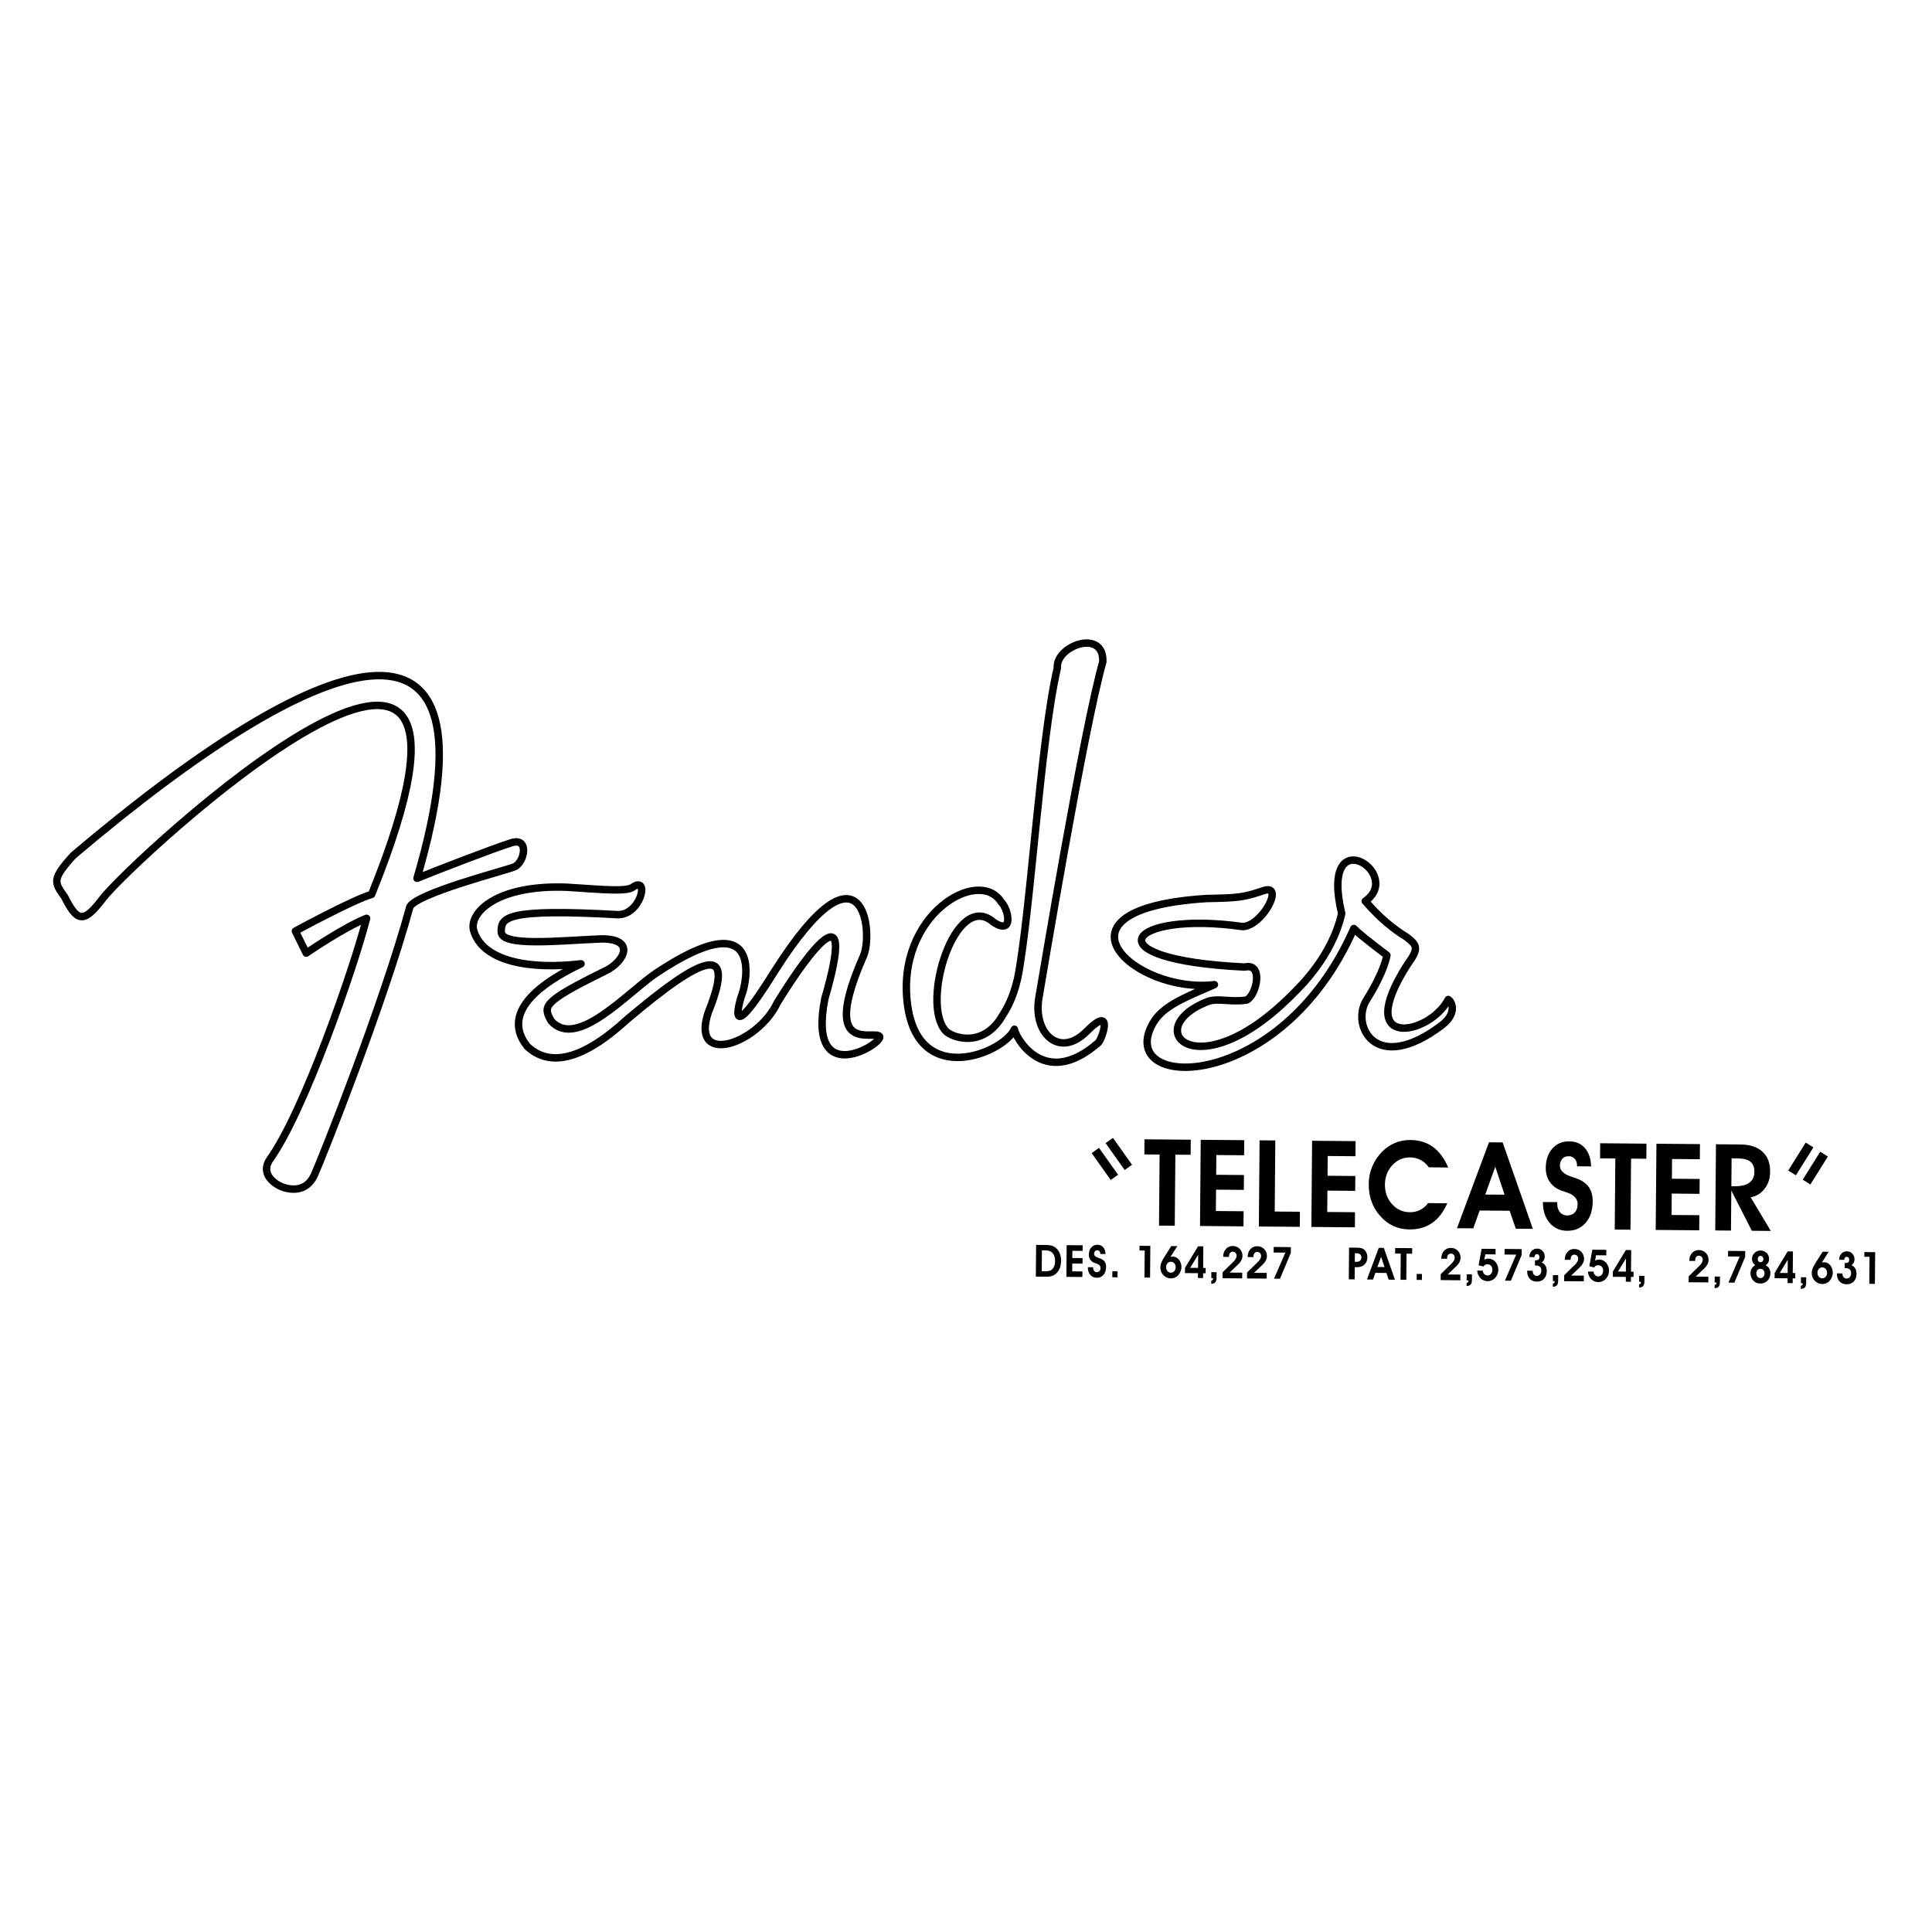
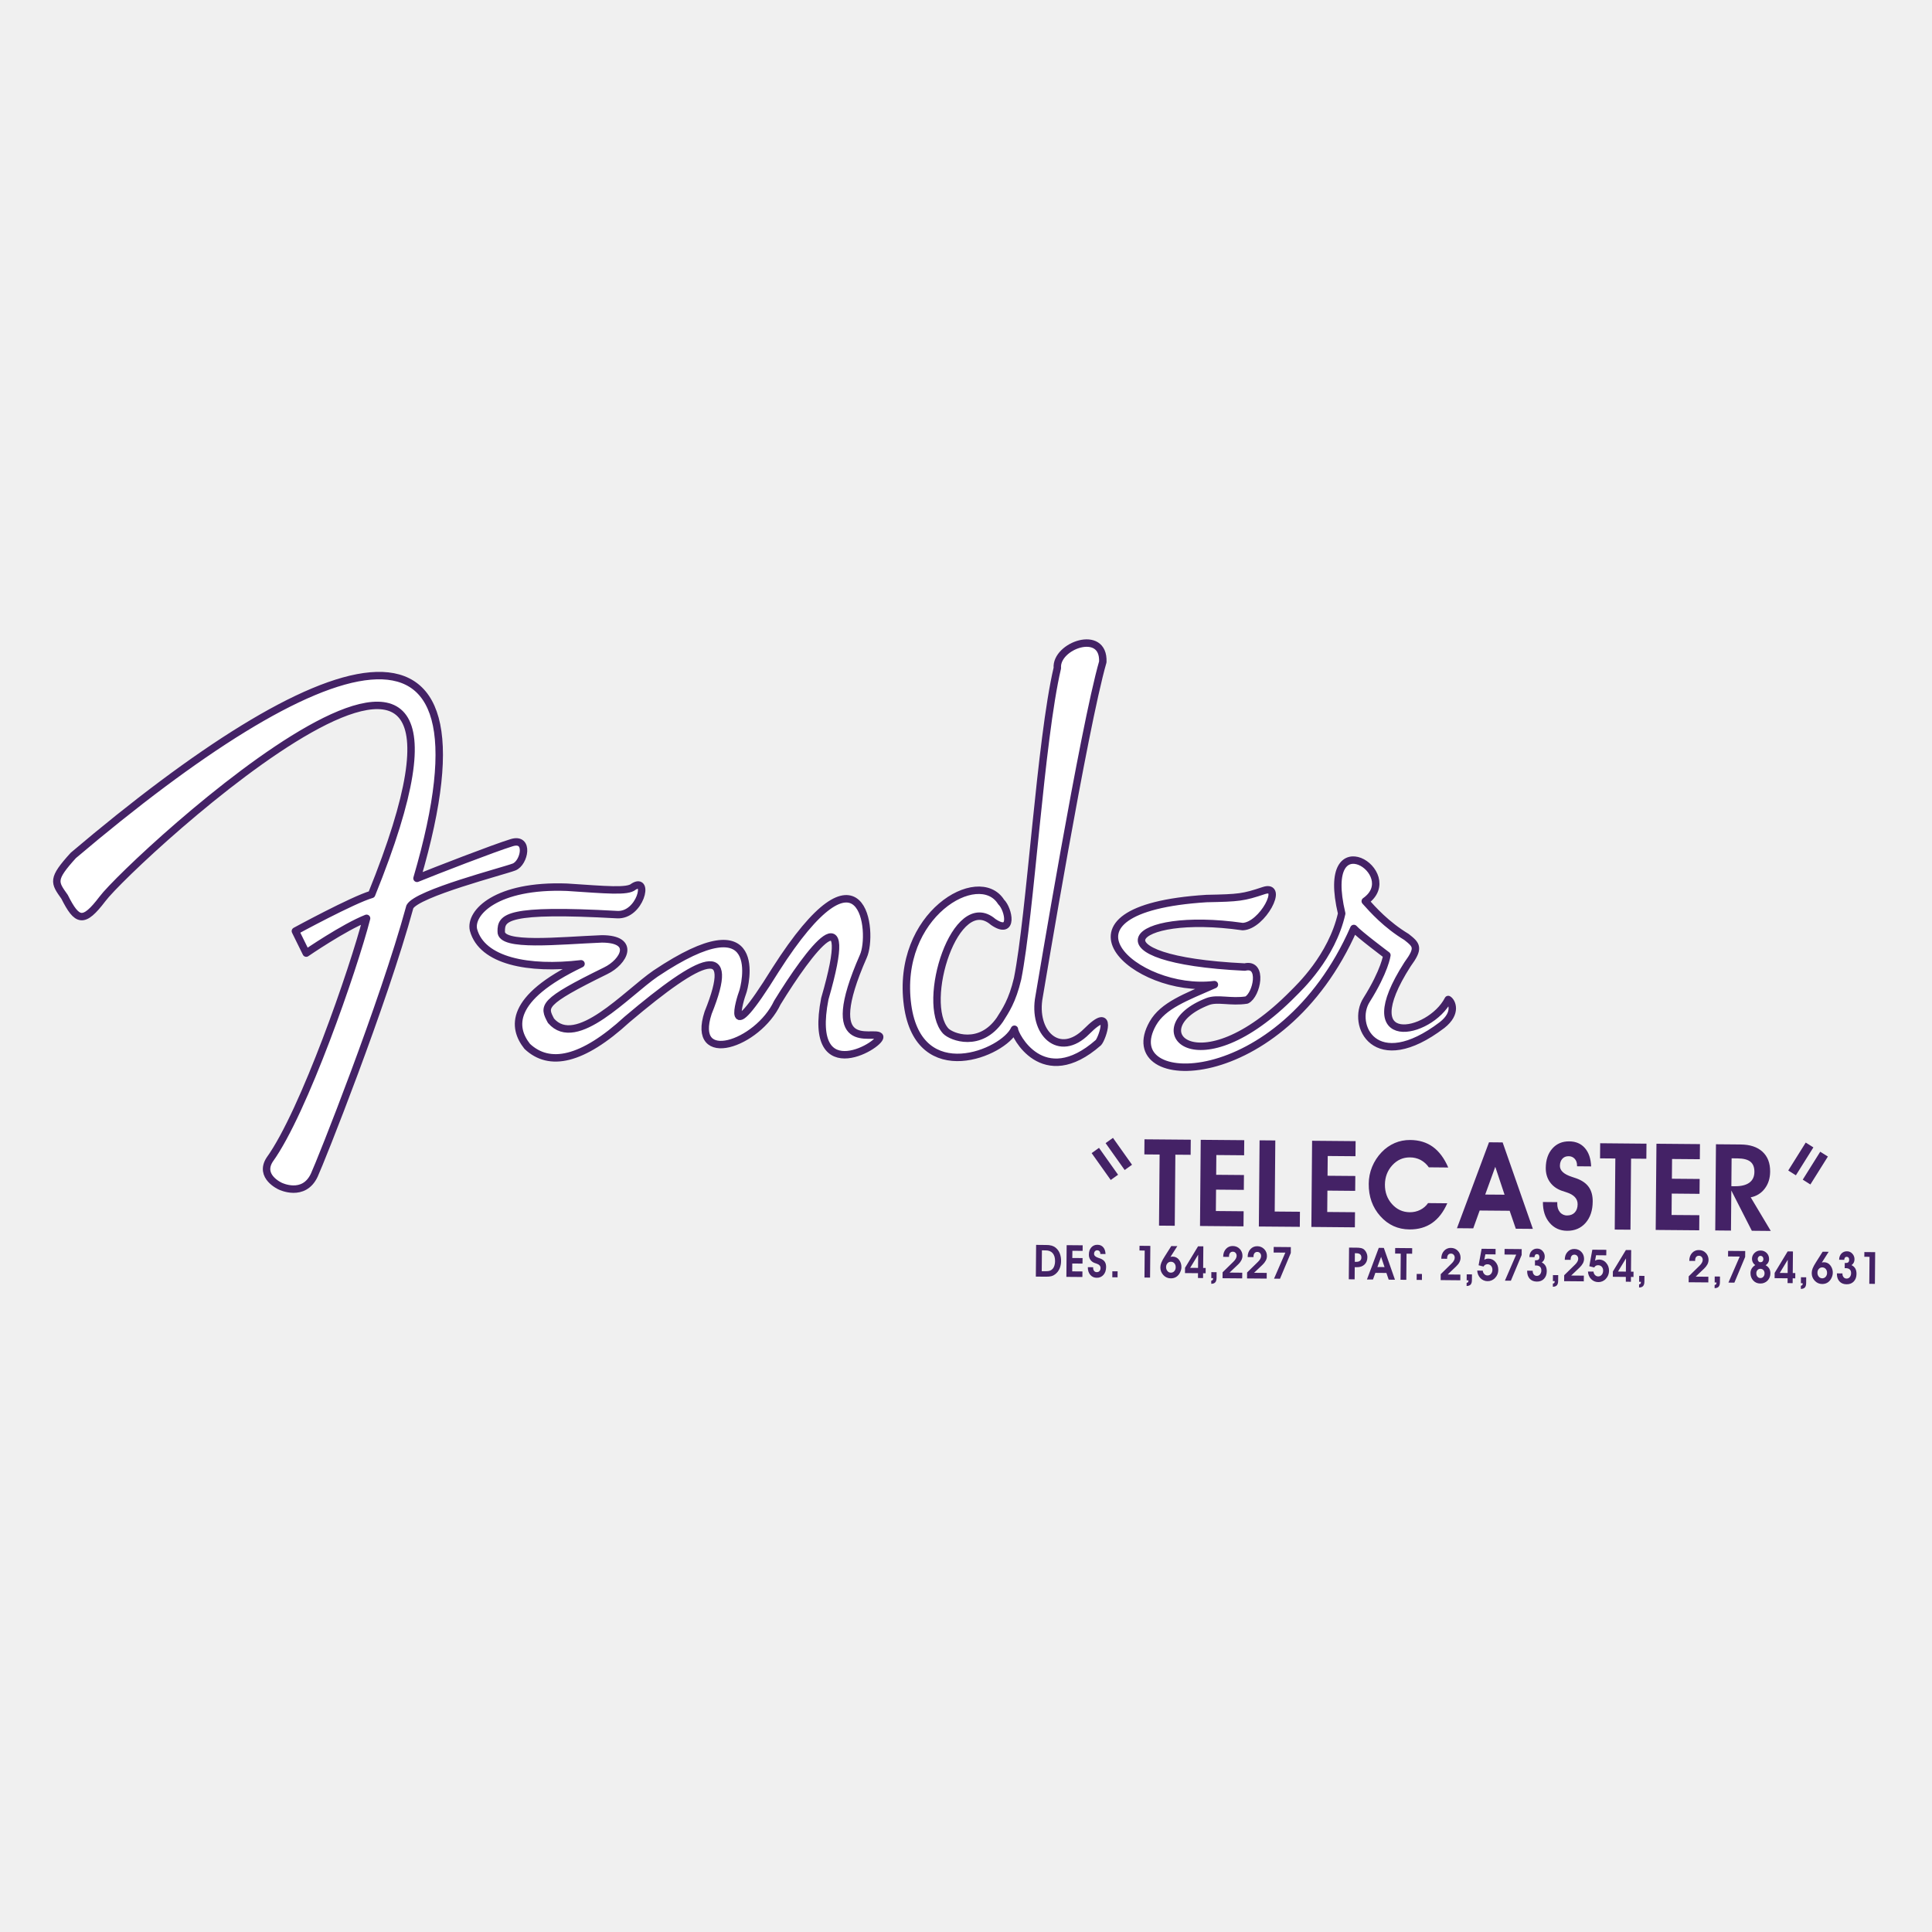
<svg xmlns="http://www.w3.org/2000/svg" width="2500" height="2500" viewBox="0 0 192.756 192.756">
-   <path fill-rule="evenodd" clip-rule="evenodd" fill="#fff" d="M0 0h192.756v192.756H0V0z" />
-   <path d="M10.222 89.684c-1.896 2.495-2.531 2.273-3.781-.21-1.03-1.451-1.292-1.744.876-4.13 24.56-20.82 43.073-27.68 34.288 2.287 1.799-.735 7.66-3.009 9.449-3.558 1.788-.551 1.275 2.021.235 2.427-1.04.406-9.674 2.617-10.396 3.969-2.67 9.786-8.902 25.411-9.533 26.768-1.05 2.262-3.392 1.109-3.392 1.109s-2.167-.955-1.055-2.658c3.408-4.73 8.364-19.033 9.66-24.067-2.27.895-6.021 3.471-6.021 3.471l-1.081-2.196s5.723-3.116 7.604-3.661c16.508-40.772-24.055-3.294-26.853.449zm52.985-1.22c1.629-1.022.671 2.916-1.635 2.788-11.049-.617-11.58.281-11.564 1.675-.087 1.573 5.769.917 10.042.746 3.422.006 2.216 2.292.378 3.18-6.461 3.168-6.21 3.553-5.457 4.986 2.521 2.926 7.553-2.734 10.438-4.709 11.145-7.457 8.9 1.332 8.685 1.877s-2.014 6.295 3.269-2.23c8.814-13.808 9.808-3.64 8.772-1.369-4.341 9.878.997 7.373 1.602 7.972.605.602-7.255 5.549-5.446-3.73 3.203-11.055-1.485-4.91-4.739.387-1.962 4.158-8.667 6.391-6.902 1.008 2.896-7.174-.577-5.687-8.085.662-4.483 4.113-7.758 4.768-9.964 2.688-1.462-1.84-1.867-4.779 5.368-8.236-5.224.619-9.883-.274-10.729-3.385-.395-1.719 2.285-4.515 9.312-4.256 3.954.26 6.071.471 6.655-.054zm31.149 14.399c.59.611 3.437 1.701 5.398-1.123.566-.902 1.244-1.863 1.771-4.094 1.279-6.417 2.271-23.784 3.965-30.994-.184-2.239 4.678-3.97 4.537-.613-1.889 6.557-6.172 32.341-6.354 33.382-.693 3.615 2 6.24 4.742 3.484s1.564.707 1.172 1.117c-5.576 4.889-8.404-.842-8.377-1.334-1.055 2.355-9.516 5.906-10.66-2.391-1.226-9.045 7.119-13.84 9.33-10.312.762.723 1.291 3.415-.789 1.999-3.767-3.242-7.293 8.075-4.735 10.879zm31.738-14.012c2.072-.689-.133 3.521-2.111 3.596-11.381-1.626-15.477 3.283.209 4.036 1.873-.453 1.201 2.791.188 3.291-1.588.252-2.906-.23-3.895.154-6.918 2.688-1.051 8.947 8.557-.822.521-.527 3.84-3.624 4.818-7.965-2.25-9.473 6.268-3.983 2.352-1.23.756.847 2.09 2.346 4.119 3.573 1.006.799 1.312 1.073.096 2.729-5.537 8.639 2.229 7.084 4.061 3.508.359.205.932 1.336-.615 2.551-6.695 5.074-9.119-.045-7.529-2.51 1.826-2.908 2.027-4.46 2.027-4.46s-2.811-2.105-3.297-2.668c-7.268 16.557-23.896 16.271-20.057 9.477 1.023-1.797 3.271-2.613 6.143-3.875-7.852.982-17.459-7.535-.783-8.589 3.271-.066 3.643-.107 5.717-.796z" fill="none" stroke="#000" stroke-width=".742" stroke-linecap="round" stroke-linejoin="round" stroke-miterlimit="2.613" />
-   <path d="M110.307 114.051l.734-.525 1.902 2.682-.734.525-1.902-2.682zm-1.393.996l.734-.525 1.902 2.682-.732.523-1.904-2.68zM118.803 113.709l-.014 1.506-1.523-.012-.061 7.092-1.57-.014.06-7.092-1.523-.013.012-1.506 4.619.039zM124.064 122.354l-4.339-.038.072-8.597 4.342.037-.014 1.506-2.771-.024-.016 1.971 2.771.023-.013 1.483-2.77-.024-.019 2.133 2.771.024-.014 1.506zM129.682 122.402l-4.086-.033.072-8.599 1.57.013-.06 7.092 2.517.021-.013 1.506zM135.176 122.451l-4.34-.039.072-8.598 4.342.038-.014 1.505-2.769-.023-.018 1.971 2.772.023-.014 1.484-2.771-.025-.018 2.133 2.771.023-.013 1.508zM144.492 116.482l-1.938-.018a2.368 2.368 0 0 0-.818-.736 2.297 2.297 0 0 0-1.07-.254c-.688-.006-1.271.256-1.758.785-.482.529-.727 1.172-.734 1.928-.006.766.23 1.414.711 1.949.479.533 1.066.801 1.76.809.377.004.727-.074 1.047-.234s.582-.385.785-.678l1.918.018c-.383.875-.887 1.531-1.514 1.967-.629.436-1.381.65-2.262.643-1.154-.01-2.123-.451-2.904-1.324s-1.168-1.949-1.156-3.227a4.493 4.493 0 0 1 .338-1.699 4.692 4.692 0 0 1 .949-1.455 4.016 4.016 0 0 1 1.307-.916c.48-.207.998-.307 1.551-.303.883.008 1.635.236 2.258.688.62.45 1.132 1.136 1.53 2.057zM148.18 119.18l1.004-2.768.926 2.783-1.93-.015zm2.439 1.619l.613 1.791 1.703.014-3.016-8.625-1.361-.012-3.197 8.572 1.625.014.639-1.779 2.994.025zM153.936 119.924l1.434.014-.002.146c-.004.355.086.639.268.855a.9.9 0 0 0 .711.328c.322.002.576-.098.766-.297.188-.199.283-.473.287-.816.006-.564-.371-.965-1.129-1.203a9.576 9.576 0 0 1-.443-.145c-.518-.184-.916-.477-1.195-.873s-.416-.867-.412-1.41c.008-.801.227-1.445.654-1.93.43-.486.992-.725 1.689-.719.656.006 1.178.227 1.559.666.385.438.594 1.049.625 1.832l-1.408-.012.002-.072c.002-.275-.074-.5-.23-.67a.787.787 0 0 0-.613-.262c-.262-.002-.471.082-.627.258-.156.174-.236.406-.24.701-.002.473.391.838 1.182 1.096.209.066.373.119.486.164.555.205.963.496 1.223.871s.387.854.381 1.436c-.006.885-.242 1.592-.709 2.125-.467.531-1.082.795-1.848.789-.721-.006-1.305-.275-1.75-.805-.449-.53-.667-1.22-.661-2.067zM164.27 114.104l-.014 1.505-1.524-.013-.06 7.092-1.57-.012.06-7.094-1.525-.012.013-1.508 4.62.042zM169.531 122.748l-4.342-.037.075-8.6 4.341.037-.013 1.508-2.77-.023-.017 1.969 2.771.023-.014 1.484-2.771-.025-.018 2.135 2.77.021-.012 1.508zM172.762 115.566l.59.006c.59.006 1.02.117 1.289.334.268.217.4.555.396 1.016-.004.473-.172.83-.502 1.072-.332.244-.818.363-1.455.357l-.342-.002.024-2.783zm-.028 3.211l2.047 4.016 1.891.018-2.004-3.355a2.247 2.247 0 0 0 1.404-.871c.352-.463.529-1.025.535-1.688.008-.85-.246-1.512-.762-1.988-.516-.475-1.244-.717-2.184-.723l-.559-.006-1.9-.016-.072 8.598 1.57.014.034-3.999zM181.605 114.908l.764.48-1.746 2.787-.762-.482 1.744-2.785zm-1.447-.914l.764.482-1.746 2.785-.762-.48 1.744-2.787zM103.934 126.826l.018-2.078.379.002c.305.004.537.098.697.283.16.188.24.453.236.801 0 .154-.021.299-.064.432a.86.86 0 0 1-.168.318c-.084.092-.176.156-.277.193s-.246.055-.434.053l-.387-.004zm.962.498a.954.954 0 0 0 .361-.178c.197-.146.346-.332.449-.559a1.88 1.88 0 0 0 .156-.766 1.995 1.995 0 0 0-.129-.773 1.378 1.378 0 0 0-.396-.553 1.13 1.13 0 0 0-.398-.215 1.989 1.989 0 0 0-.578-.068l-.988-.01-.027 3.164 1.004.01c.23.001.412-.015.546-.052zM107.99 127.406l-1.597-.013.027-3.163 1.598.014-.004.555-1.022-.008-.008.719 1.024.008-.006.55-1.022-.007-.005.783 1.021.008-.006.554zM108.533 126.426l.531.006v.055a.461.461 0 0 0 .096.314c.064.08.152.119.26.121.117 0 .209-.035.277-.109s.104-.176.105-.303c0-.209-.137-.355-.414-.443-.07-.023-.125-.041-.162-.055a.869.869 0 0 1-.439-.322.857.857 0 0 1-.15-.52c0-.295.082-.533.238-.711a.771.771 0 0 1 .621-.266c.242 0 .432.084.574.246.141.162.217.387.229.676l-.52-.004v-.027a.335.335 0 0 0-.084-.244.292.292 0 0 0-.223-.098.291.291 0 0 0-.23.096.384.384 0 0 0-.086.258c-.002.174.141.307.434.402.076.023.135.043.176.061.205.076.355.182.451.32s.141.316.141.531c-.004.324-.09.586-.262.781a.838.838 0 0 1-.678.291.809.809 0 0 1-.645-.295c-.164-.195-.244-.449-.24-.761zM111.498 127.438l-.523-.004.004-.598.525.004-.006.598zM114.742 127.465l-.558-.004.023-2.693-.521-.006.005-.469 1.079.01-.028 3.162zM116.484 126.031c.092-.1.207-.148.344-.146s.25.053.34.156.133.232.131.393a.567.567 0 0 1-.139.391.44.44 0 0 1-.352.148.417.417 0 0 1-.332-.162.587.587 0 0 1-.135-.404.546.546 0 0 1 .143-.376zm-.283-.672a3.747 3.747 0 0 0-.34.631c-.061.156-.09.309-.092.455-.002.297.098.553.299.77a.983.983 0 0 0 .734.326c.188.002.352-.035.494-.111s.266-.193.367-.348c.062-.098.113-.203.15-.316s.057-.221.057-.322a1.152 1.152 0 0 0-.244-.76.772.772 0 0 0-.619-.312c-.033-.002-.068.002-.105.006-.039.006-.08.014-.123.023l.682-1.074-.602-.006-.658 1.038zM118.742 126.492l.799-1.312-.012 1.318-.787-.006zm1.291.539l.254.002.004-.527-.252-.002.018-2.156-.525-.004-1.301 2.145-.004.527 1.299.01-.004.482.508.004.003-.481zM121.381 126.928l-.004.566c-.004.201-.045.352-.129.445-.082.094-.217.145-.402.146l.002-.318c.07-.012.117-.033.143-.064s.039-.094.039-.184h-.178l.004-.598.525.007zM123.934 127.545l-1.961-.016.006-.592 1.084-1.061c.104-.102.182-.201.234-.299s.08-.191.082-.281c0-.119-.035-.217-.105-.295s-.16-.119-.271-.119a.346.346 0 0 0-.281.119.538.538 0 0 0-.102.338v.062l-.582-.006v-.025c.002-.312.096-.566.275-.764a.872.872 0 0 1 .684-.291c.279.002.51.1.693.289a.966.966 0 0 1 .271.699.966.966 0 0 1-.113.436 1.627 1.627 0 0 1-.338.432l-.836.795 1.266.012-.006.567zM126.379 127.566l-1.961-.016.004-.592 1.084-1.062c.104-.1.182-.199.234-.297s.08-.191.08-.281c0-.119-.033-.217-.104-.295s-.16-.117-.271-.119a.34.34 0 0 0-.279.119.509.509 0 0 0-.102.336v.062l-.584-.004v-.025c.004-.312.094-.566.275-.764s.41-.295.684-.293a.957.957 0 0 1 .963.99.932.932 0 0 1-.111.436 1.692 1.692 0 0 1-.336.432l-.838.795 1.266.01-.004.568zM127.707 127.578l-.596-.006 1.127-2.597-1.166-.01.006-.557 1.709.016-.004.586-1.076 2.568zM135.176 125.035l.145.002c.17 0 .297.037.381.109.082.07.123.178.123.32a.399.399 0 0 1-.135.318c-.086.074-.211.111-.373.109l-.148-.002.007-.856zm-.014 1.391l.213.002c.318.004.572-.086.762-.266s.285-.422.287-.723a1.008 1.008 0 0 0-.102-.463.933.933 0 0 0-.283-.354.719.719 0 0 0-.266-.105 2.288 2.288 0 0 0-.439-.037l-.738-.006-.027 3.162.584.006.009-1.216zM137.422 126.41l.371-1.014.342 1.02-.713-.006zm.9.594l.227.668.627.006-1.111-3.174-.504-.006-1.18 3.156.602.004.236-.664 1.103.01zM140.895 124.529l-.006.555-.559-.004-.023 2.608-.577-.006.022-2.608-.561-.004.006-.556 1.698.015zM141.865 127.701l-.527-.006.006-.595.525.004-.004.597zM145.695 127.734l-1.959-.018.004-.59 1.084-1.064c.104-.1.182-.197.232-.295a.58.58 0 0 0 .082-.283c.002-.119-.033-.217-.104-.295s-.16-.117-.273-.117a.343.343 0 0 0-.279.117.522.522 0 0 0-.1.338l-.002.062-.582-.006v-.025c.002-.311.094-.564.275-.762a.878.878 0 0 1 .684-.293c.279.002.51.1.693.291s.273.424.27.697c0 .148-.039.295-.111.438s-.186.285-.338.43l-.836.795 1.266.012-.006.568zM146.859 127.146l-.006.566c0 .205-.043.354-.127.447s-.217.143-.404.146l.004-.318c.068-.01.117-.033.143-.064.025-.033.037-.094.039-.184h-.18l.006-.598.525.005zM149.215 124.602l-.004.549-1.018-.008-.1.541a.751.751 0 0 1 .191-.084.881.881 0 0 1 .225-.025.899.899 0 0 1 .695.332c.191.221.285.482.281.789a1.128 1.128 0 0 1-.316.797.984.984 0 0 1-.754.33.977.977 0 0 1-.711-.301 1.144 1.144 0 0 1-.32-.756l.555.006a.535.535 0 0 0 .152.346c.088.09.193.135.318.135.137.002.252-.051.346-.158s.141-.242.143-.408a.57.57 0 0 0-.137-.396.462.462 0 0 0-.361-.154.458.458 0 0 0-.232.055.431.431 0 0 0-.156.17l-.492-.125.301-1.646 1.394.011zM150.74 127.777l-.594-.006 1.125-2.597-1.164-.01.006-.557 1.707.016-.004.586-1.076 2.568zM152.365 126.777l.553.004v.031c0 .143.037.256.113.348a.367.367 0 0 0 .293.135.399.399 0 0 0 .326-.148.611.611 0 0 0 .129-.396c.002-.162-.045-.285-.137-.369-.094-.084-.23-.127-.416-.127-.008 0-.021 0-.039.002l-.045.002.004-.521c.012 0 .025 0 .043.002a.285.285 0 0 0 .037.002c.123 0 .213-.023.271-.074.061-.049.088-.127.09-.234.002-.1-.02-.176-.062-.229s-.105-.08-.186-.08a.207.207 0 0 0-.172.076.393.393 0 0 0-.07.223l-.508-.004v-.01c.002-.25.076-.451.223-.607a.737.737 0 0 1 .566-.229.701.701 0 0 1 .527.238.792.792 0 0 1 .215.557c-.002.129-.027.24-.074.334s-.121.178-.223.252a.837.837 0 0 1 .377.342c.082.145.121.322.121.535-.004.312-.094.564-.275.754-.178.188-.416.283-.713.279-.303-.002-.541-.098-.715-.289-.172-.189-.258-.447-.254-.775v-.024h.001zM155.463 127.221l-.006.566c0 .205-.043.354-.127.447s-.217.143-.402.146l.002-.318c.068-.012.117-.033.143-.064.023-.033.039-.094.039-.184h-.18l.006-.598.525.005zM158.021 127.271l-1.266-.01.838-.795c.15-.145.262-.289.336-.43a.977.977 0 0 0 .113-.438c0-.273-.088-.508-.271-.699s-.414-.287-.693-.289a.869.869 0 0 0-.684.293c-.182.195-.273.451-.275.762v.025l.582.006.002-.062c0-.145.035-.258.102-.338.064-.08.158-.119.277-.119.111.002.203.041.273.119s.104.176.104.295c0 .09-.027.184-.08.281s-.131.197-.234.297l-1.086 1.062-.004.592 1.961.016.005-.568zM158.867 124.684l-.301 1.648.492.123c.041-.076.094-.133.158-.17s.141-.055.23-.055c.15.002.271.053.363.156a.554.554 0 0 1 .135.395c-.002.166-.049.301-.143.408s-.209.16-.346.16c-.123-.002-.229-.047-.318-.137s-.141-.205-.152-.346l-.555-.004c.021.305.127.559.32.754.193.197.43.297.711.299a.98.98 0 0 0 .754-.326c.209-.223.314-.488.318-.801.002-.305-.092-.568-.283-.787a.902.902 0 0 0-.918-.307.662.662 0 0 0-.193.084l.1-.543 1.018.01.006-.551-1.396-.01zM161.428 126.861l.799-1.312-.012 1.32-.787-.008zm1.291.539l.254.002.004-.527-.254-.002.02-2.154-.527-.006-1.299 2.145-.004.527 1.299.012-.004.48.508.004.003-.481zM163.541 127.291l-.006.598h.18c0 .09-.014.152-.039.184-.025.033-.072.055-.143.064l-.002.32c.186-.006.318-.055.402-.148s.127-.242.129-.447l.004-.566-.525-.005zM170.439 127.947l-1.961-.016.004-.59 1.084-1.064c.104-.1.182-.199.234-.297s.08-.191.08-.281c.002-.119-.033-.217-.104-.295s-.16-.117-.271-.117c-.119-.002-.213.037-.279.117s-.1.191-.102.338v.062l-.582-.006v-.027c.002-.311.094-.562.275-.762a.868.868 0 0 1 .682-.291c.279.002.512.1.693.291a.99.99 0 0 1 .16 1.135 1.697 1.697 0 0 1-.338.43l-.838.795 1.268.012-.005.566zM171.602 127.361l-.004.566c-.002.203-.045.352-.127.447-.084.092-.219.143-.404.146l.002-.318c.07-.012.117-.033.143-.064.025-.033.039-.094.039-.184l-.178-.002.004-.596.525.005zM173.039 127.971l-.594-.006 1.127-2.598-1.164-.01.006-.556 1.707.015-.006.586-1.076 2.569zM175.344 126.713a.37.37 0 0 1 .287-.123c.127.002.23.045.307.129a.477.477 0 0 1 .111.334.482.482 0 0 1-.119.33.381.381 0 0 1-.297.129.368.368 0 0 1-.289-.135.488.488 0 0 1-.113-.34.451.451 0 0 1 .113-.324zm.107-1.324a.245.245 0 0 1 .188-.09c.088 0 .158.029.213.088a.328.328 0 0 1 .078.229.343.343 0 0 1-.078.232c-.049.057-.119.082-.207.082a.253.253 0 0 1-.201-.09.342.342 0 0 1-.074-.232.31.31 0 0 1 .081-.219zm-.687 1.179a.872.872 0 0 0-.117.451c-.002.293.09.537.273.736s.414.299.693.301a.973.973 0 0 0 .73-.283 1.03 1.03 0 0 0 .289-.738c0-.18-.037-.336-.115-.469s-.199-.244-.361-.338a.707.707 0 0 0 .256-.26.708.708 0 0 0 .088-.355.822.822 0 0 0-.238-.602.84.84 0 0 0-.613-.246.81.81 0 0 0-.602.244.807.807 0 0 0-.166.943.735.735 0 0 0 .24.268 1.092 1.092 0 0 0-.357.348zM178.355 127.008l.01-1.32-.799 1.314.789.006zm.499 1.013l-.508-.006.004-.48-1.297-.012.004-.525 1.299-2.146.527.006-.02 2.154.254.004-.004.525-.256-.002-.003.482zM180.205 127.436l-.004.566c-.002.203-.043.354-.127.447s-.219.143-.404.146l.004-.318c.068-.012.117-.033.143-.064.025-.033.037-.094.039-.184l-.18-.002.006-.596.523.005zM181.469 126.594c.094-.1.207-.148.344-.146s.25.053.34.156c.09.102.135.234.133.393a.568.568 0 0 1-.139.389.452.452 0 0 1-.686-.012.587.587 0 0 1-.133-.406c0-.15.047-.275.141-.374zm-.281-.672c-.17.266-.283.477-.342.631a1.29 1.29 0 0 0-.09.455c-.002.299.096.555.299.77s.447.324.734.328c.186 0 .35-.037.494-.113.143-.076.266-.193.367-.348.062-.098.113-.203.15-.316a1.164 1.164 0 0 0-.189-1.082.768.768 0 0 0-.617-.312c-.033-.002-.07.002-.107.006a.85.85 0 0 0-.123.023l.684-1.074-.602-.006-.658 1.038zM183.268 127.045l.555.004v.031a.502.502 0 0 0 .111.346.37.37 0 0 0 .295.137.399.399 0 0 0 .326-.148.603.603 0 0 0 .127-.396c.004-.162-.043-.285-.137-.369-.092-.084-.23-.127-.414-.127-.008 0-.021 0-.041.002-.018 0-.031.002-.043 0l.004-.521.043.002.037.004c.123.002.213-.023.271-.072.059-.051.088-.131.09-.236.002-.102-.02-.176-.064-.229-.041-.053-.104-.078-.184-.08a.207.207 0 0 0-.172.076.379.379 0 0 0-.07.223l-.51-.004.002-.01a.868.868 0 0 1 .221-.607.743.743 0 0 1 .568-.229.694.694 0 0 1 .525.238.785.785 0 0 1 .215.555.735.735 0 0 1-.072.336.721.721 0 0 1-.223.252c.17.084.297.199.379.342.08.145.119.324.117.537-.002.311-.094.562-.273.752-.178.189-.418.281-.715.279-.301-.002-.539-.098-.713-.289-.174-.189-.258-.447-.256-.775v-.024h.001zM187.059 128.092l-.559-.004.023-2.695-.519-.004.004-.471 1.078.01-.027 3.164z" fill-rule="evenodd" clip-rule="evenodd" />
+   <path fill-rule="evenodd" clip-rule="evenodd" fill="transparent" d="M0 0h192.756v192.756H0V0z" />
+   <path d="M10.222 89.684c-1.896 2.495-2.531 2.273-3.781-.21-1.03-1.451-1.292-1.744.876-4.13 24.56-20.82 43.073-27.68 34.288 2.287 1.799-.735 7.66-3.009 9.449-3.558 1.788-.551 1.275 2.021.235 2.427-1.04.406-9.674 2.617-10.396 3.969-2.67 9.786-8.902 25.411-9.533 26.768-1.05 2.262-3.392 1.109-3.392 1.109s-2.167-.955-1.055-2.658c3.408-4.73 8.364-19.033 9.66-24.067-2.27.895-6.021 3.471-6.021 3.471l-1.081-2.196s5.723-3.116 7.604-3.661c16.508-40.772-24.055-3.294-26.853.449zm52.985-1.22c1.629-1.022.671 2.916-1.635 2.788-11.049-.617-11.58.281-11.564 1.675-.087 1.573 5.769.917 10.042.746 3.422.006 2.216 2.292.378 3.18-6.461 3.168-6.21 3.553-5.457 4.986 2.521 2.926 7.553-2.734 10.438-4.709 11.145-7.457 8.9 1.332 8.685 1.877s-2.014 6.295 3.269-2.23c8.814-13.808 9.808-3.64 8.772-1.369-4.341 9.878.997 7.373 1.602 7.972.605.602-7.255 5.549-5.446-3.73 3.203-11.055-1.485-4.91-4.739.387-1.962 4.158-8.667 6.391-6.902 1.008 2.896-7.174-.577-5.687-8.085.662-4.483 4.113-7.758 4.768-9.964 2.688-1.462-1.84-1.867-4.779 5.368-8.236-5.224.619-9.883-.274-10.729-3.385-.395-1.719 2.285-4.515 9.312-4.256 3.954.26 6.071.471 6.655-.054zm31.149 14.399c.59.611 3.437 1.701 5.398-1.123.566-.902 1.244-1.863 1.771-4.094 1.279-6.417 2.271-23.784 3.965-30.994-.184-2.239 4.678-3.97 4.537-.613-1.889 6.557-6.172 32.341-6.354 33.382-.693 3.615 2 6.24 4.742 3.484s1.564.707 1.172 1.117c-5.576 4.889-8.404-.842-8.377-1.334-1.055 2.355-9.516 5.906-10.66-2.391-1.226-9.045 7.119-13.84 9.33-10.312.762.723 1.291 3.415-.789 1.999-3.767-3.242-7.293 8.075-4.735 10.879zm31.738-14.012c2.072-.689-.133 3.521-2.111 3.596-11.381-1.626-15.477 3.283.209 4.036 1.873-.453 1.201 2.791.188 3.291-1.588.252-2.906-.23-3.895.154-6.918 2.688-1.051 8.947 8.557-.822.521-.527 3.84-3.624 4.818-7.965-2.25-9.473 6.268-3.983 2.352-1.23.756.847 2.09 2.346 4.119 3.573 1.006.799 1.312 1.073.096 2.729-5.537 8.639 2.229 7.084 4.061 3.508.359.205.932 1.336-.615 2.551-6.695 5.074-9.119-.045-7.529-2.51 1.826-2.908 2.027-4.46 2.027-4.46s-2.811-2.105-3.297-2.668c-7.268 16.557-23.896 16.271-20.057 9.477 1.023-1.797 3.271-2.613 6.143-3.875-7.852.982-17.459-7.535-.783-8.589 3.271-.066 3.643-.107 5.717-.796z" fill="white" stroke="#426" stroke-width=".742" stroke-linecap="round" stroke-linejoin="round" stroke-miterlimit="2.613" />
+   <path d="M110.307 114.051l.734-.525 1.902 2.682-.734.525-1.902-2.682zm-1.393.996l.734-.525 1.902 2.682-.732.523-1.904-2.68zM118.803 113.709l-.014 1.506-1.523-.012-.061 7.092-1.57-.014.06-7.092-1.523-.013.012-1.506 4.619.039zM124.064 122.354l-4.339-.038.072-8.597 4.342.037-.014 1.506-2.771-.024-.016 1.971 2.771.023-.013 1.483-2.77-.024-.019 2.133 2.771.024-.014 1.506zM129.682 122.402l-4.086-.033.072-8.599 1.57.013-.06 7.092 2.517.021-.013 1.506zM135.176 122.451l-4.34-.039.072-8.598 4.342.038-.014 1.505-2.769-.023-.018 1.971 2.772.023-.014 1.484-2.771-.025-.018 2.133 2.771.023-.013 1.508zM144.492 116.482l-1.938-.018a2.368 2.368 0 0 0-.818-.736 2.297 2.297 0 0 0-1.07-.254c-.688-.006-1.271.256-1.758.785-.482.529-.727 1.172-.734 1.928-.006.766.23 1.414.711 1.949.479.533 1.066.801 1.76.809.377.004.727-.074 1.047-.234s.582-.385.785-.678l1.918.018c-.383.875-.887 1.531-1.514 1.967-.629.436-1.381.65-2.262.643-1.154-.01-2.123-.451-2.904-1.324s-1.168-1.949-1.156-3.227a4.493 4.493 0 0 1 .338-1.699 4.692 4.692 0 0 1 .949-1.455 4.016 4.016 0 0 1 1.307-.916c.48-.207.998-.307 1.551-.303.883.008 1.635.236 2.258.688.62.45 1.132 1.136 1.53 2.057zM148.18 119.18l1.004-2.768.926 2.783-1.93-.015zm2.439 1.619l.613 1.791 1.703.014-3.016-8.625-1.361-.012-3.197 8.572 1.625.014.639-1.779 2.994.025zM153.936 119.924l1.434.014-.002.146c-.004.355.086.639.268.855a.9.9 0 0 0 .711.328c.322.002.576-.098.766-.297.188-.199.283-.473.287-.816.006-.564-.371-.965-1.129-1.203a9.576 9.576 0 0 1-.443-.145c-.518-.184-.916-.477-1.195-.873s-.416-.867-.412-1.41c.008-.801.227-1.445.654-1.93.43-.486.992-.725 1.689-.719.656.006 1.178.227 1.559.666.385.438.594 1.049.625 1.832l-1.408-.012.002-.072c.002-.275-.074-.5-.23-.67a.787.787 0 0 0-.613-.262c-.262-.002-.471.082-.627.258-.156.174-.236.406-.24.701-.002.473.391.838 1.182 1.096.209.066.373.119.486.164.555.205.963.496 1.223.871s.387.854.381 1.436c-.006.885-.242 1.592-.709 2.125-.467.531-1.082.795-1.848.789-.721-.006-1.305-.275-1.75-.805-.449-.53-.667-1.22-.661-2.067zM164.27 114.104l-.014 1.505-1.524-.013-.06 7.092-1.57-.012.06-7.094-1.525-.012.013-1.508 4.62.042zM169.531 122.748l-4.342-.037.075-8.6 4.341.037-.013 1.508-2.77-.023-.017 1.969 2.771.023-.014 1.484-2.771-.025-.018 2.135 2.77.021-.012 1.508zM172.762 115.566l.59.006c.59.006 1.02.117 1.289.334.268.217.4.555.396 1.016-.004.473-.172.83-.502 1.072-.332.244-.818.363-1.455.357l-.342-.002.024-2.783zm-.028 3.211l2.047 4.016 1.891.018-2.004-3.355a2.247 2.247 0 0 0 1.404-.871c.352-.463.529-1.025.535-1.688.008-.85-.246-1.512-.762-1.988-.516-.475-1.244-.717-2.184-.723l-.559-.006-1.9-.016-.072 8.598 1.57.014.034-3.999zM181.605 114.908l.764.48-1.746 2.787-.762-.482 1.744-2.785zm-1.447-.914l.764.482-1.746 2.785-.762-.48 1.744-2.787zM103.934 126.826l.018-2.078.379.002c.305.004.537.098.697.283.16.188.24.453.236.801 0 .154-.021.299-.064.432a.86.86 0 0 1-.168.318c-.084.092-.176.156-.277.193s-.246.055-.434.053l-.387-.004zm.962.498a.954.954 0 0 0 .361-.178c.197-.146.346-.332.449-.559a1.88 1.88 0 0 0 .156-.766 1.995 1.995 0 0 0-.129-.773 1.378 1.378 0 0 0-.396-.553 1.13 1.13 0 0 0-.398-.215 1.989 1.989 0 0 0-.578-.068l-.988-.01-.027 3.164 1.004.01c.23.001.412-.015.546-.052zM107.99 127.406l-1.597-.013.027-3.163 1.598.014-.004.555-1.022-.008-.008.719 1.024.008-.006.55-1.022-.007-.005.783 1.021.008-.006.554zM108.533 126.426l.531.006v.055a.461.461 0 0 0 .096.314c.064.08.152.119.26.121.117 0 .209-.035.277-.109s.104-.176.105-.303c0-.209-.137-.355-.414-.443-.07-.023-.125-.041-.162-.055a.869.869 0 0 1-.439-.322.857.857 0 0 1-.15-.52c0-.295.082-.533.238-.711a.771.771 0 0 1 .621-.266c.242 0 .432.084.574.246.141.162.217.387.229.676l-.52-.004v-.027a.335.335 0 0 0-.084-.244.292.292 0 0 0-.223-.098.291.291 0 0 0-.23.096.384.384 0 0 0-.086.258c-.002.174.141.307.434.402.076.023.135.043.176.061.205.076.355.182.451.32s.141.316.141.531c-.004.324-.09.586-.262.781a.838.838 0 0 1-.678.291.809.809 0 0 1-.645-.295c-.164-.195-.244-.449-.24-.761zM111.498 127.438l-.523-.004.004-.598.525.004-.006.598zM114.742 127.465l-.558-.004.023-2.693-.521-.006.005-.469 1.079.01-.028 3.162zM116.484 126.031c.092-.1.207-.148.344-.146s.25.053.34.156.133.232.131.393a.567.567 0 0 1-.139.391.44.44 0 0 1-.352.148.417.417 0 0 1-.332-.162.587.587 0 0 1-.135-.404.546.546 0 0 1 .143-.376zm-.283-.672a3.747 3.747 0 0 0-.34.631c-.061.156-.09.309-.092.455-.002.297.098.553.299.77a.983.983 0 0 0 .734.326c.188.002.352-.035.494-.111s.266-.193.367-.348c.062-.098.113-.203.15-.316s.057-.221.057-.322a1.152 1.152 0 0 0-.244-.76.772.772 0 0 0-.619-.312c-.033-.002-.068.002-.105.006-.039.006-.08.014-.123.023l.682-1.074-.602-.006-.658 1.038zM118.742 126.492l.799-1.312-.012 1.318-.787-.006zm1.291.539l.254.002.004-.527-.252-.002.018-2.156-.525-.004-1.301 2.145-.004.527 1.299.01-.004.482.508.004.003-.481zM121.381 126.928l-.004.566c-.004.201-.045.352-.129.445-.082.094-.217.145-.402.146l.002-.318c.07-.012.117-.033.143-.064s.039-.094.039-.184h-.178l.004-.598.525.007zM123.934 127.545l-1.961-.016.006-.592 1.084-1.061c.104-.102.182-.201.234-.299s.08-.191.082-.281c0-.119-.035-.217-.105-.295s-.16-.119-.271-.119a.346.346 0 0 0-.281.119.538.538 0 0 0-.102.338v.062l-.582-.006v-.025c.002-.312.096-.566.275-.764a.872.872 0 0 1 .684-.291c.279.002.51.1.693.289a.966.966 0 0 1 .271.699.966.966 0 0 1-.113.436 1.627 1.627 0 0 1-.338.432l-.836.795 1.266.012-.006.567zM126.379 127.566l-1.961-.016.004-.592 1.084-1.062c.104-.1.182-.199.234-.297s.08-.191.08-.281c0-.119-.033-.217-.104-.295s-.16-.117-.271-.119a.34.34 0 0 0-.279.119.509.509 0 0 0-.102.336v.062l-.584-.004v-.025c.004-.312.094-.566.275-.764s.41-.295.684-.293a.957.957 0 0 1 .963.99.932.932 0 0 1-.111.436 1.692 1.692 0 0 1-.336.432l-.838.795 1.266.01-.004.568zM127.707 127.578l-.596-.006 1.127-2.597-1.166-.01.006-.557 1.709.016-.004.586-1.076 2.568zM135.176 125.035l.145.002c.17 0 .297.037.381.109.082.07.123.178.123.32a.399.399 0 0 1-.135.318c-.086.074-.211.111-.373.109l-.148-.002.007-.856zm-.014 1.391l.213.002c.318.004.572-.086.762-.266s.285-.422.287-.723a1.008 1.008 0 0 0-.102-.463.933.933 0 0 0-.283-.354.719.719 0 0 0-.266-.105 2.288 2.288 0 0 0-.439-.037l-.738-.006-.027 3.162.584.006.009-1.216zM137.422 126.41l.371-1.014.342 1.02-.713-.006zm.9.594l.227.668.627.006-1.111-3.174-.504-.006-1.18 3.156.602.004.236-.664 1.103.01zM140.895 124.529l-.006.555-.559-.004-.023 2.608-.577-.006.022-2.608-.561-.004.006-.556 1.698.015zM141.865 127.701l-.527-.006.006-.595.525.004-.004.597zM145.695 127.734l-1.959-.018.004-.59 1.084-1.064c.104-.1.182-.197.232-.295a.58.58 0 0 0 .082-.283c.002-.119-.033-.217-.104-.295s-.16-.117-.273-.117a.343.343 0 0 0-.279.117.522.522 0 0 0-.1.338l-.002.062-.582-.006v-.025c.002-.311.094-.564.275-.762a.878.878 0 0 1 .684-.293c.279.002.51.1.693.291s.273.424.27.697c0 .148-.039.295-.111.438s-.186.285-.338.43l-.836.795 1.266.012-.006.568zM146.859 127.146l-.006.566c0 .205-.043.354-.127.447s-.217.143-.404.146l.004-.318c.068-.01.117-.033.143-.064.025-.033.037-.094.039-.184h-.18l.006-.598.525.005zM149.215 124.602l-.004.549-1.018-.008-.1.541a.751.751 0 0 1 .191-.084.881.881 0 0 1 .225-.025.899.899 0 0 1 .695.332c.191.221.285.482.281.789a1.128 1.128 0 0 1-.316.797.984.984 0 0 1-.754.33.977.977 0 0 1-.711-.301 1.144 1.144 0 0 1-.32-.756l.555.006a.535.535 0 0 0 .152.346c.088.09.193.135.318.135.137.002.252-.051.346-.158s.141-.242.143-.408a.57.57 0 0 0-.137-.396.462.462 0 0 0-.361-.154.458.458 0 0 0-.232.055.431.431 0 0 0-.156.17l-.492-.125.301-1.646 1.394.011zM150.74 127.777l-.594-.006 1.125-2.597-1.164-.01.006-.557 1.707.016-.004.586-1.076 2.568zM152.365 126.777l.553.004v.031c0 .143.037.256.113.348a.367.367 0 0 0 .293.135.399.399 0 0 0 .326-.148.611.611 0 0 0 .129-.396c.002-.162-.045-.285-.137-.369-.094-.084-.23-.127-.416-.127-.008 0-.021 0-.039.002l-.045.002.004-.521c.012 0 .025 0 .043.002a.285.285 0 0 0 .037.002c.123 0 .213-.023.271-.074.061-.049.088-.127.09-.234.002-.1-.02-.176-.062-.229s-.105-.08-.186-.08a.207.207 0 0 0-.172.076.393.393 0 0 0-.07.223l-.508-.004v-.01c.002-.25.076-.451.223-.607a.737.737 0 0 1 .566-.229.701.701 0 0 1 .527.238.792.792 0 0 1 .215.557c-.002.129-.027.24-.074.334s-.121.178-.223.252a.837.837 0 0 1 .377.342c.082.145.121.322.121.535-.004.312-.094.564-.275.754-.178.188-.416.283-.713.279-.303-.002-.541-.098-.715-.289-.172-.189-.258-.447-.254-.775v-.024h.001zM155.463 127.221l-.006.566c0 .205-.043.354-.127.447s-.217.143-.402.146l.002-.318c.068-.012.117-.033.143-.064.023-.033.039-.094.039-.184h-.18l.006-.598.525.005zM158.021 127.271l-1.266-.01.838-.795c.15-.145.262-.289.336-.43a.977.977 0 0 0 .113-.438c0-.273-.088-.508-.271-.699s-.414-.287-.693-.289a.869.869 0 0 0-.684.293c-.182.195-.273.451-.275.762v.025l.582.006.002-.062c0-.145.035-.258.102-.338.064-.08.158-.119.277-.119.111.002.203.041.273.119s.104.176.104.295c0 .09-.027.184-.08.281s-.131.197-.234.297l-1.086 1.062-.004.592 1.961.016.005-.568zM158.867 124.684l-.301 1.648.492.123c.041-.076.094-.133.158-.17s.141-.055.23-.055c.15.002.271.053.363.156a.554.554 0 0 1 .135.395c-.002.166-.049.301-.143.408s-.209.16-.346.16c-.123-.002-.229-.047-.318-.137s-.141-.205-.152-.346l-.555-.004c.021.305.127.559.32.754.193.197.43.297.711.299a.98.98 0 0 0 .754-.326c.209-.223.314-.488.318-.801.002-.305-.092-.568-.283-.787a.902.902 0 0 0-.918-.307.662.662 0 0 0-.193.084l.1-.543 1.018.01.006-.551-1.396-.01zM161.428 126.861l.799-1.312-.012 1.32-.787-.008zm1.291.539l.254.002.004-.527-.254-.002.02-2.154-.527-.006-1.299 2.145-.004.527 1.299.012-.004.48.508.004.003-.481zM163.541 127.291l-.006.598h.18c0 .09-.014.152-.039.184-.025.033-.072.055-.143.064l-.002.32c.186-.006.318-.055.402-.148s.127-.242.129-.447l.004-.566-.525-.005zM170.439 127.947l-1.961-.016.004-.59 1.084-1.064c.104-.1.182-.199.234-.297s.08-.191.08-.281c.002-.119-.033-.217-.104-.295s-.16-.117-.271-.117c-.119-.002-.213.037-.279.117s-.1.191-.102.338v.062l-.582-.006v-.027c.002-.311.094-.562.275-.762a.868.868 0 0 1 .682-.291c.279.002.512.1.693.291a.99.99 0 0 1 .16 1.135 1.697 1.697 0 0 1-.338.43l-.838.795 1.268.012-.005.566zM171.602 127.361l-.004.566c-.002.203-.045.352-.127.447-.084.092-.219.143-.404.146l.002-.318c.07-.012.117-.033.143-.064.025-.033.039-.094.039-.184l-.178-.002.004-.596.525.005zM173.039 127.971l-.594-.006 1.127-2.598-1.164-.01.006-.556 1.707.015-.006.586-1.076 2.569zM175.344 126.713a.37.37 0 0 1 .287-.123c.127.002.23.045.307.129a.477.477 0 0 1 .111.334.482.482 0 0 1-.119.33.381.381 0 0 1-.297.129.368.368 0 0 1-.289-.135.488.488 0 0 1-.113-.34.451.451 0 0 1 .113-.324zm.107-1.324a.245.245 0 0 1 .188-.09c.088 0 .158.029.213.088a.328.328 0 0 1 .078.229.343.343 0 0 1-.078.232c-.049.057-.119.082-.207.082a.253.253 0 0 1-.201-.09.342.342 0 0 1-.074-.232.31.31 0 0 1 .081-.219zm-.687 1.179a.872.872 0 0 0-.117.451c-.002.293.09.537.273.736s.414.299.693.301a.973.973 0 0 0 .73-.283 1.03 1.03 0 0 0 .289-.738c0-.18-.037-.336-.115-.469s-.199-.244-.361-.338a.707.707 0 0 0 .256-.26.708.708 0 0 0 .088-.355.822.822 0 0 0-.238-.602.84.84 0 0 0-.613-.246.81.81 0 0 0-.602.244.807.807 0 0 0-.166.943.735.735 0 0 0 .24.268 1.092 1.092 0 0 0-.357.348zM178.355 127.008l.01-1.32-.799 1.314.789.006zm.499 1.013l-.508-.006.004-.48-1.297-.012.004-.525 1.299-2.146.527.006-.02 2.154.254.004-.004.525-.256-.002-.003.482zM180.205 127.436l-.004.566c-.002.203-.043.354-.127.447s-.219.143-.404.146l.004-.318c.068-.012.117-.033.143-.064.025-.033.037-.094.039-.184l-.18-.002.006-.596.523.005zM181.469 126.594c.094-.1.207-.148.344-.146s.25.053.34.156c.09.102.135.234.133.393a.568.568 0 0 1-.139.389.452.452 0 0 1-.686-.012.587.587 0 0 1-.133-.406c0-.15.047-.275.141-.374zm-.281-.672c-.17.266-.283.477-.342.631a1.29 1.29 0 0 0-.09.455c-.002.299.096.555.299.77s.447.324.734.328c.186 0 .35-.037.494-.113.143-.076.266-.193.367-.348.062-.098.113-.203.15-.316a1.164 1.164 0 0 0-.189-1.082.768.768 0 0 0-.617-.312c-.033-.002-.07.002-.107.006a.85.85 0 0 0-.123.023l.684-1.074-.602-.006-.658 1.038zM183.268 127.045l.555.004v.031a.502.502 0 0 0 .111.346.37.37 0 0 0 .295.137.399.399 0 0 0 .326-.148.603.603 0 0 0 .127-.396c.004-.162-.043-.285-.137-.369-.092-.084-.23-.127-.414-.127-.008 0-.021 0-.041.002-.018 0-.031.002-.043 0l.004-.521.043.002.037.004c.123.002.213-.023.271-.072.059-.051.088-.131.09-.236.002-.102-.02-.176-.064-.229-.041-.053-.104-.078-.184-.08a.207.207 0 0 0-.172.076.379.379 0 0 0-.07.223l-.51-.004.002-.01a.868.868 0 0 1 .221-.607.743.743 0 0 1 .568-.229.694.694 0 0 1 .525.238.785.785 0 0 1 .215.555.735.735 0 0 1-.072.336.721.721 0 0 1-.223.252c.17.084.297.199.379.342.08.145.119.324.117.537-.002.311-.094.562-.273.752-.178.189-.418.281-.715.279-.301-.002-.539-.098-.713-.289-.174-.189-.258-.447-.256-.775v-.024h.001zM187.059 128.092l-.559-.004.023-2.695-.519-.004.004-.471 1.078.01-.027 3.164z" fill-rule="evenodd" clip-rule="evenodd" fill="#426" />
</svg>
